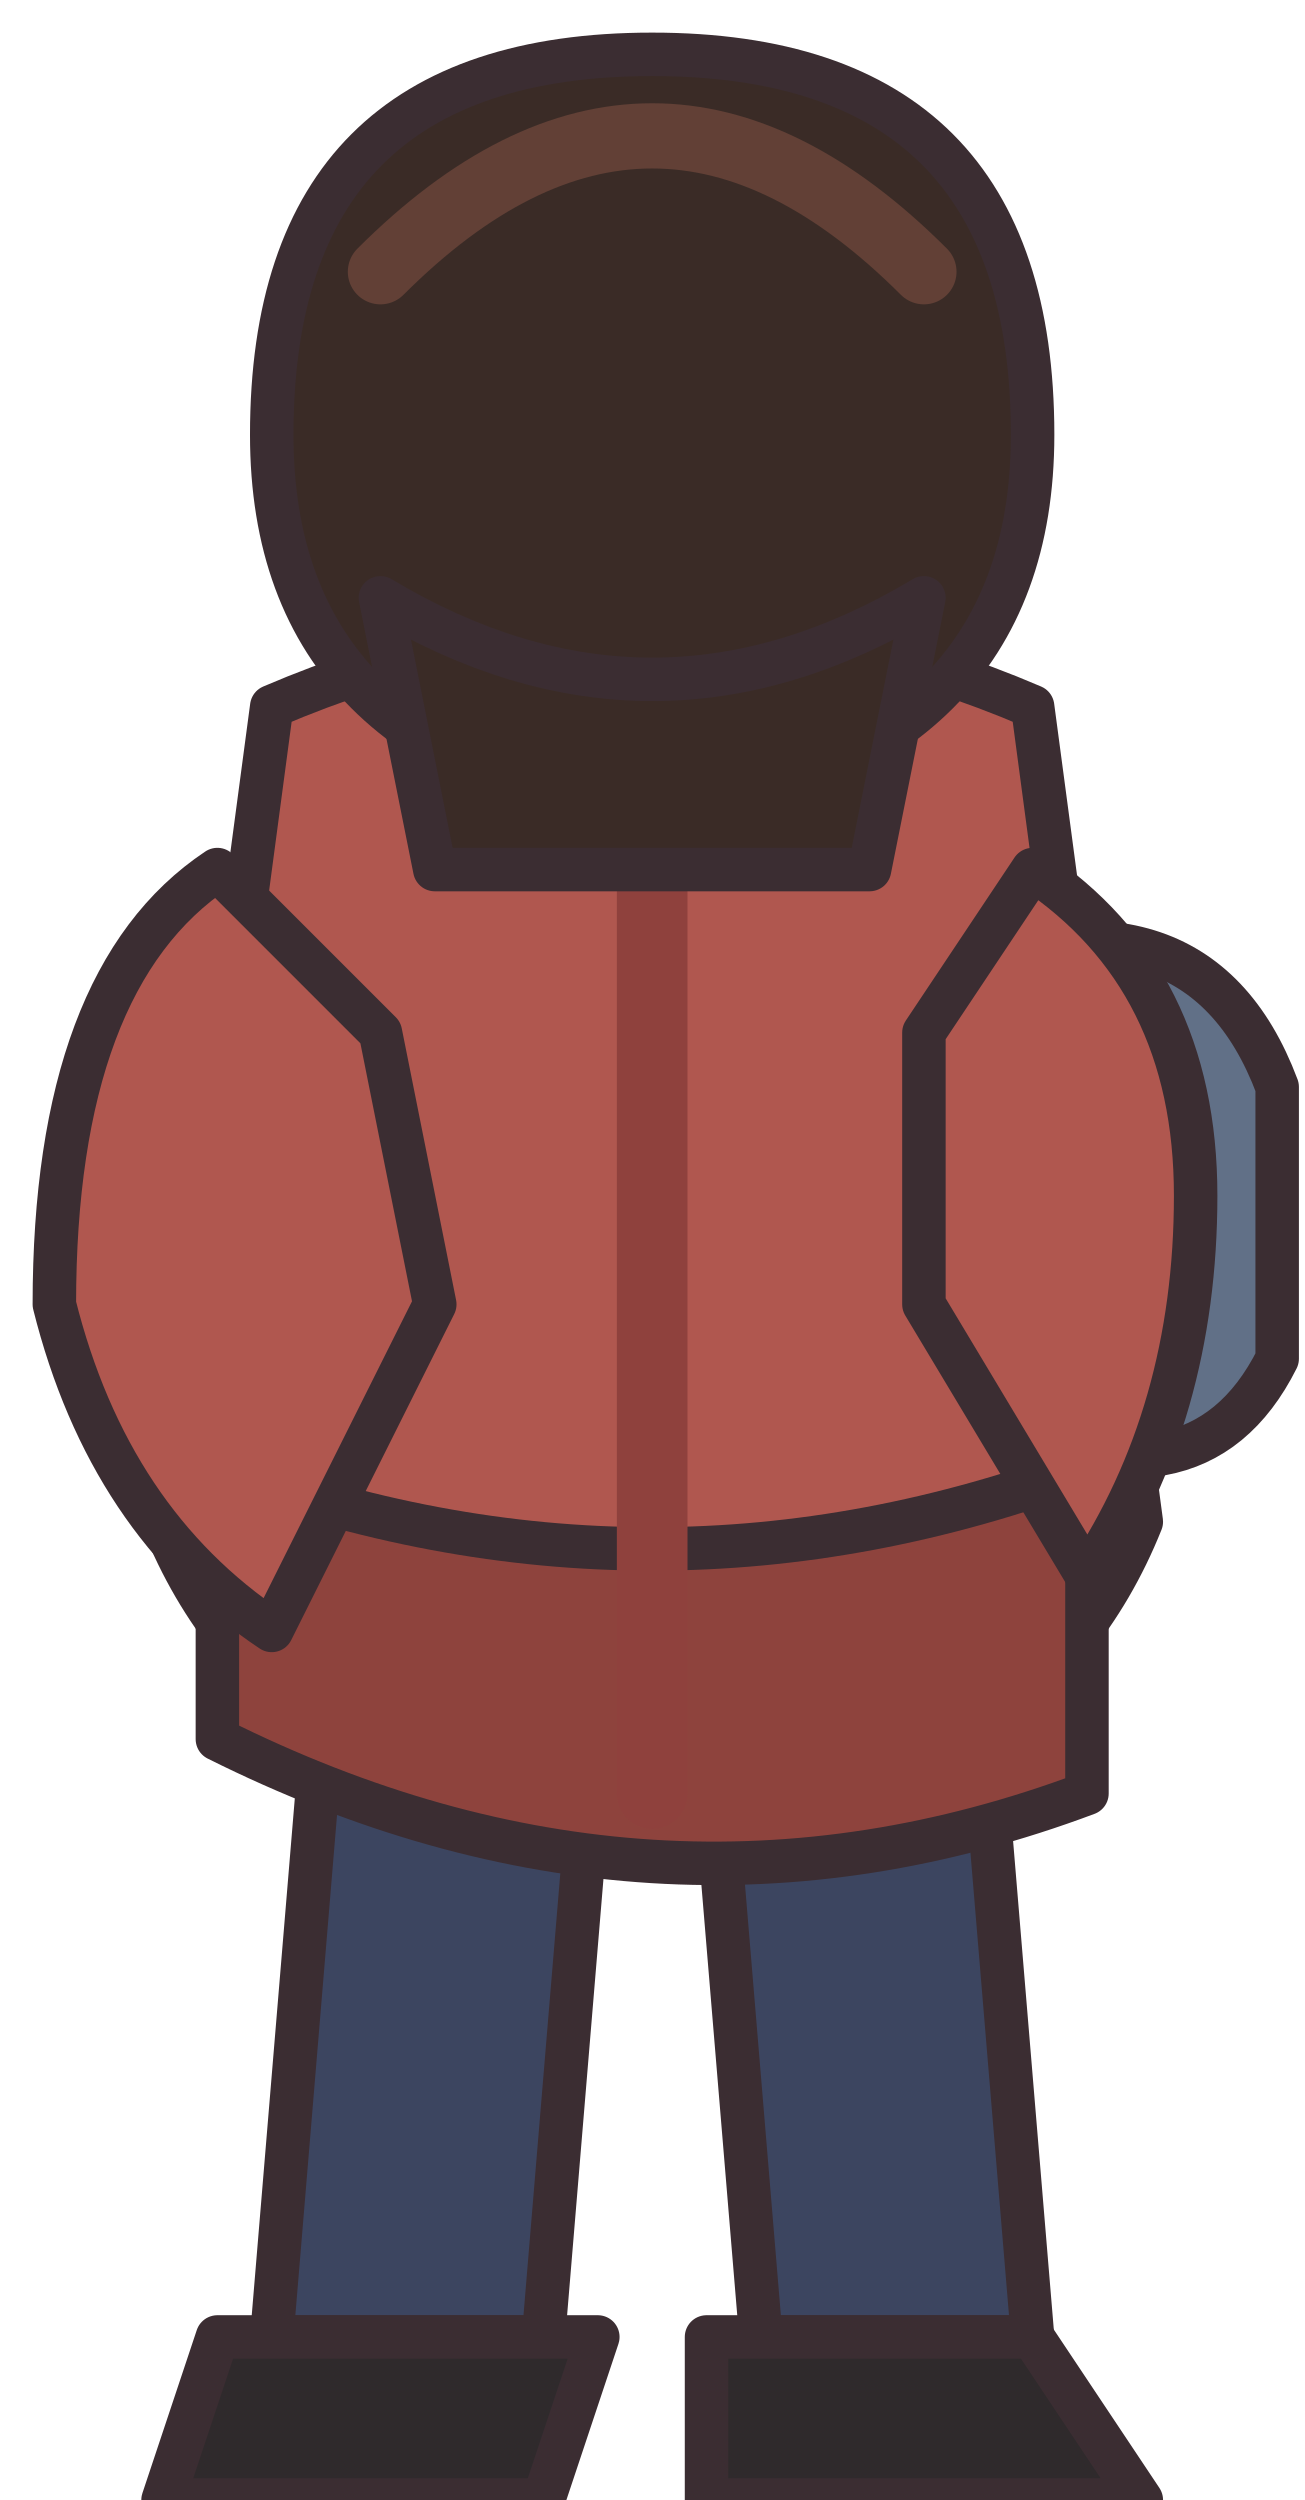
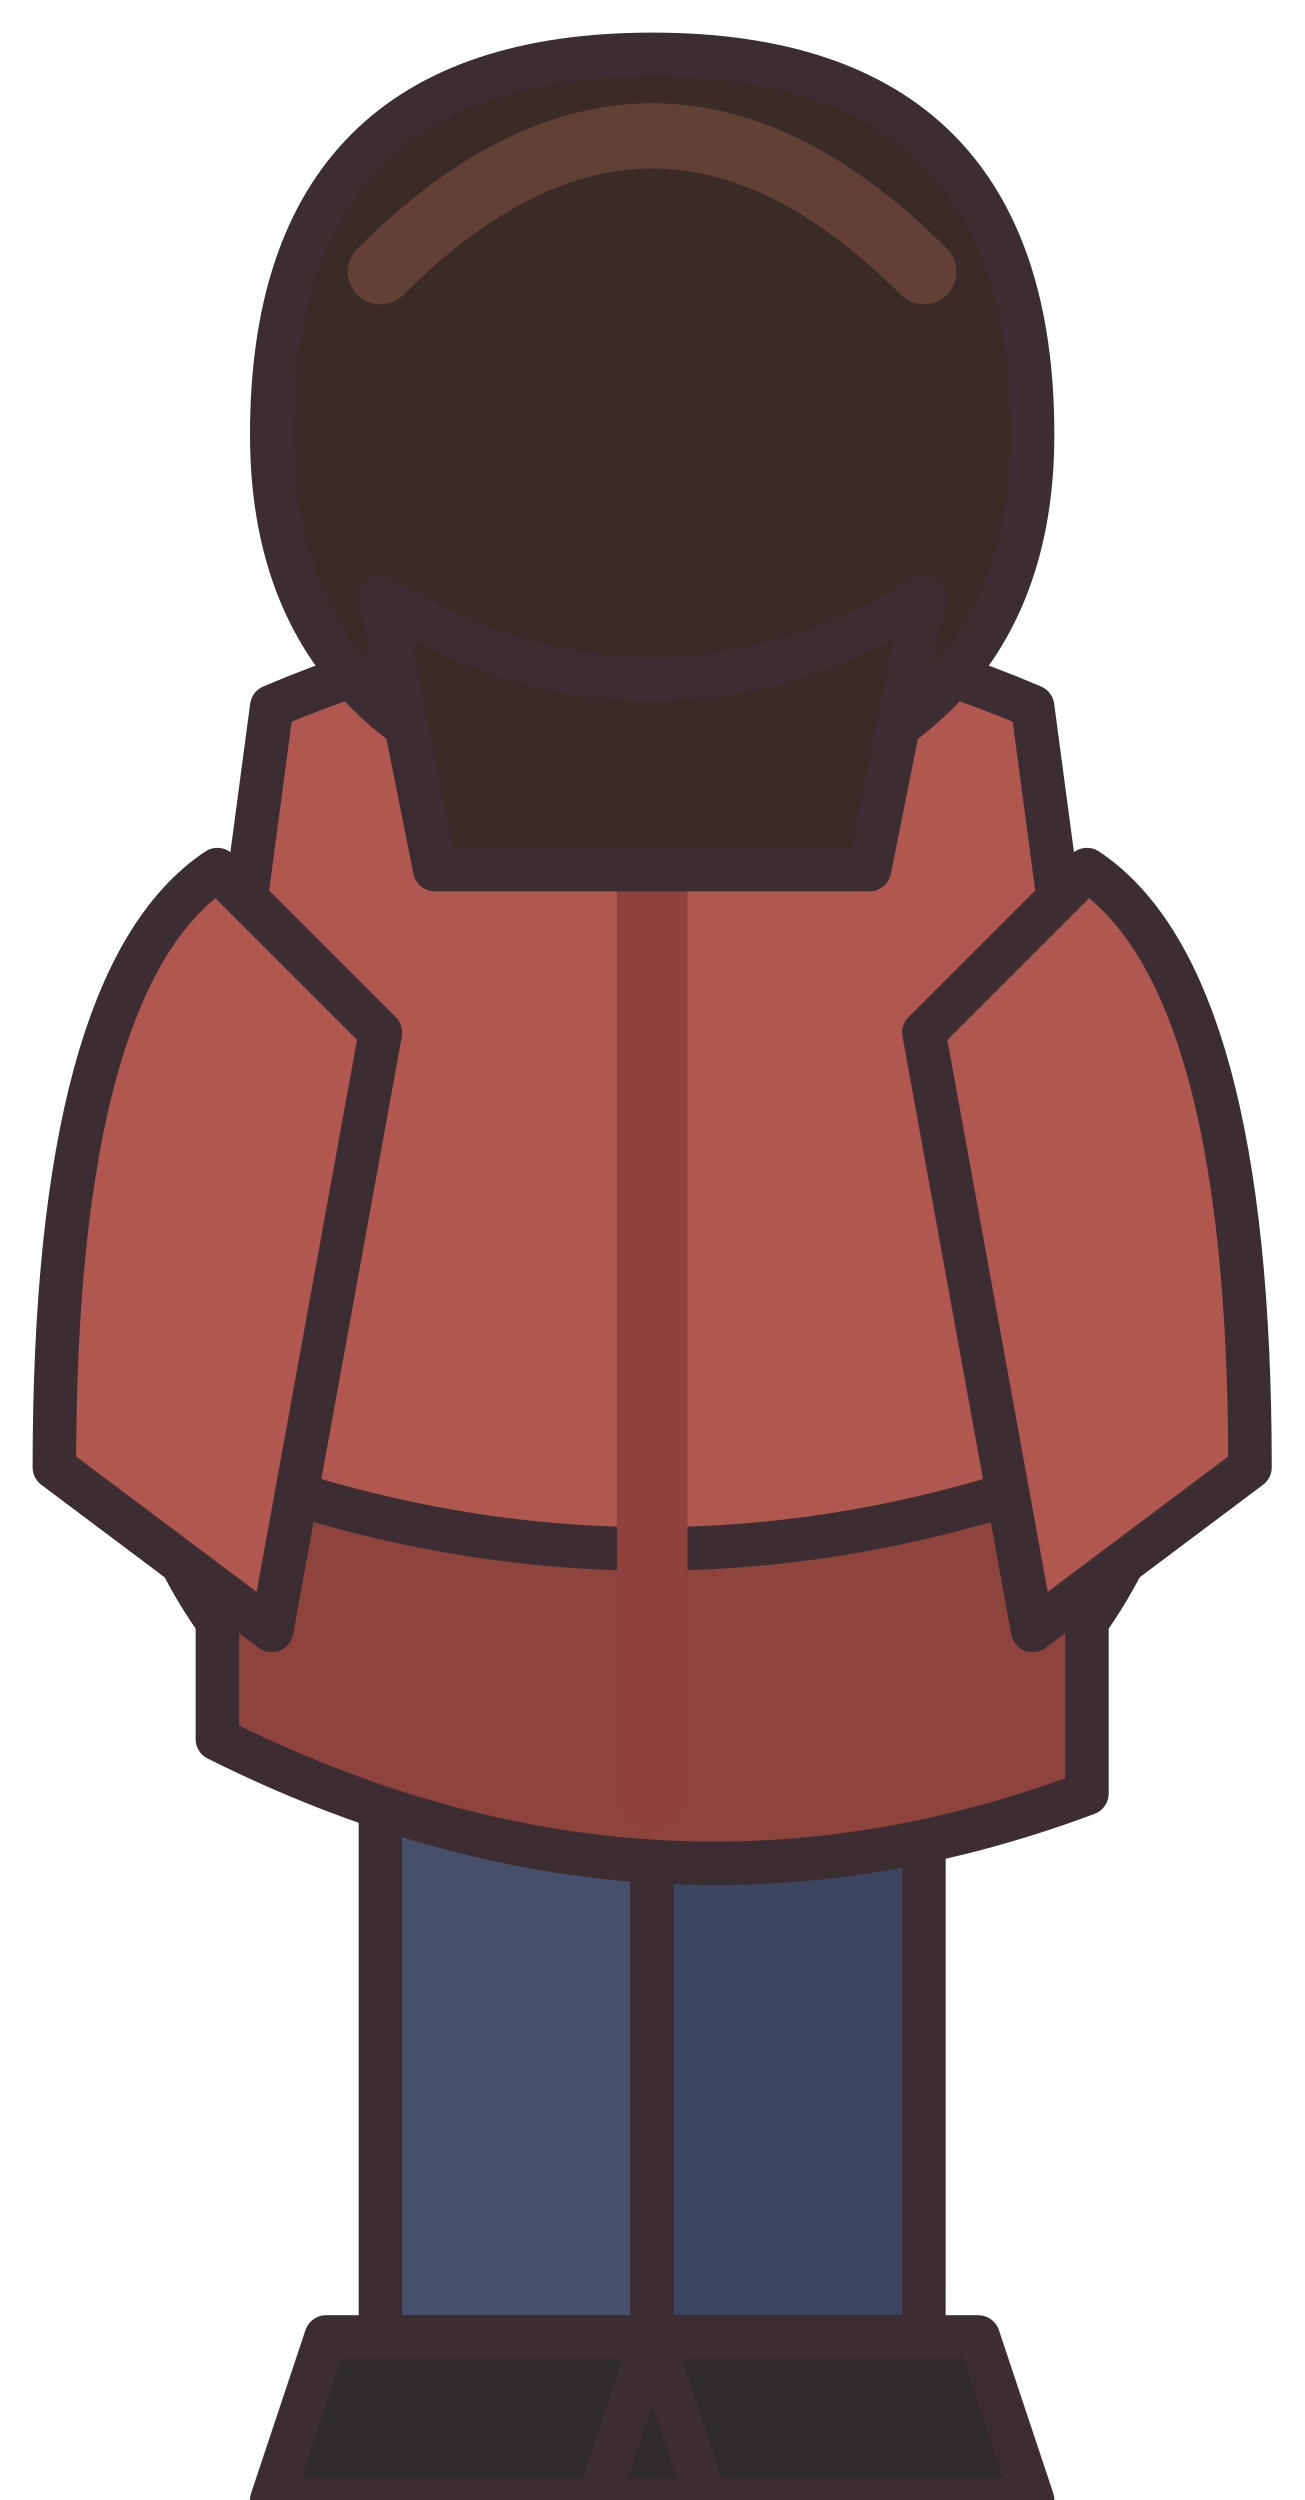
<svg xmlns="http://www.w3.org/2000/svg" width="24" height="46" viewBox="0 0 24 46" shape-rendering="geometricPrecision" stroke="#3b2d32" stroke-width="0.8" stroke-linejoin="round" stroke-linecap="round">
-   <path d="M6 31 L11 31 L10 43 L5 43 Z M13 31 L18 31 L19 43 L14 43 Z" fill="#3c4560" />
-   <path d="M4 43 L11 43 L10 46 L3 46 Z M13 43 L19 43 L21 46 L13 46 Z" fill="#2f2a2c" />
-   <path d="M17 18 Q22 16 23.5 20 L23.5 25 Q22 28 18 26 L17 25 Z" fill="#617087" />
+   <path id="leg-a" d="M7 31 L12 31 L12 43 L7 43 Z" fill="#46506b" />
+   <path id="leg-b" d="M12 31 L17 31 L17 43 L12 43 Z" fill="#3c4560" />
+   <path d="M6 43 L12 43 L13 46 L5 46 Z M12 43 L18 43 L19 46 L11 46 Z" fill="#2f2a2c" />
  <path d="M5 13 Q12 10 19 13 L21 28 Q19 33 12 34 Q5 33 3 28 Z" fill="#b0574f" />
  <path d="M4 27 Q12 30 20 27 L20 33 Q12 36 4 32 Z" fill="#8e433d" />
  <path d="M12 13 L12 33" stroke="#8f413d" stroke-width="1.3" fill="none" />
-   <path d="M4 16 Q1 18 1 24 Q2 28 5 30 L8 24 L7 19 Z" fill="#b0574f" />
-   <path d="M19 16 Q22 18 22 22 Q22 26 20 29 L17 24 L17 19 Z" fill="#b0574f" />
+   <path d="M4 16 Q1 18 1 27 L5 30 L7 19 Z M20 16 Q23 18 23 27 L19 30 L17 19 Z" fill="#b0574f" />
  <path d="M12 1 Q19 1 19 8 Q19 14 12 15 Q5 14 5 8 Q5 1 12 1 Z" fill="#3a2b26" />
  <path d="M7 11 Q12 14 17 11 L16 16 L8 16 Z" fill="#3a2b26" />
  <path d="M7 5 Q12 0 17 5" fill="none" stroke="#624036" stroke-width="1.2" />
</svg>
